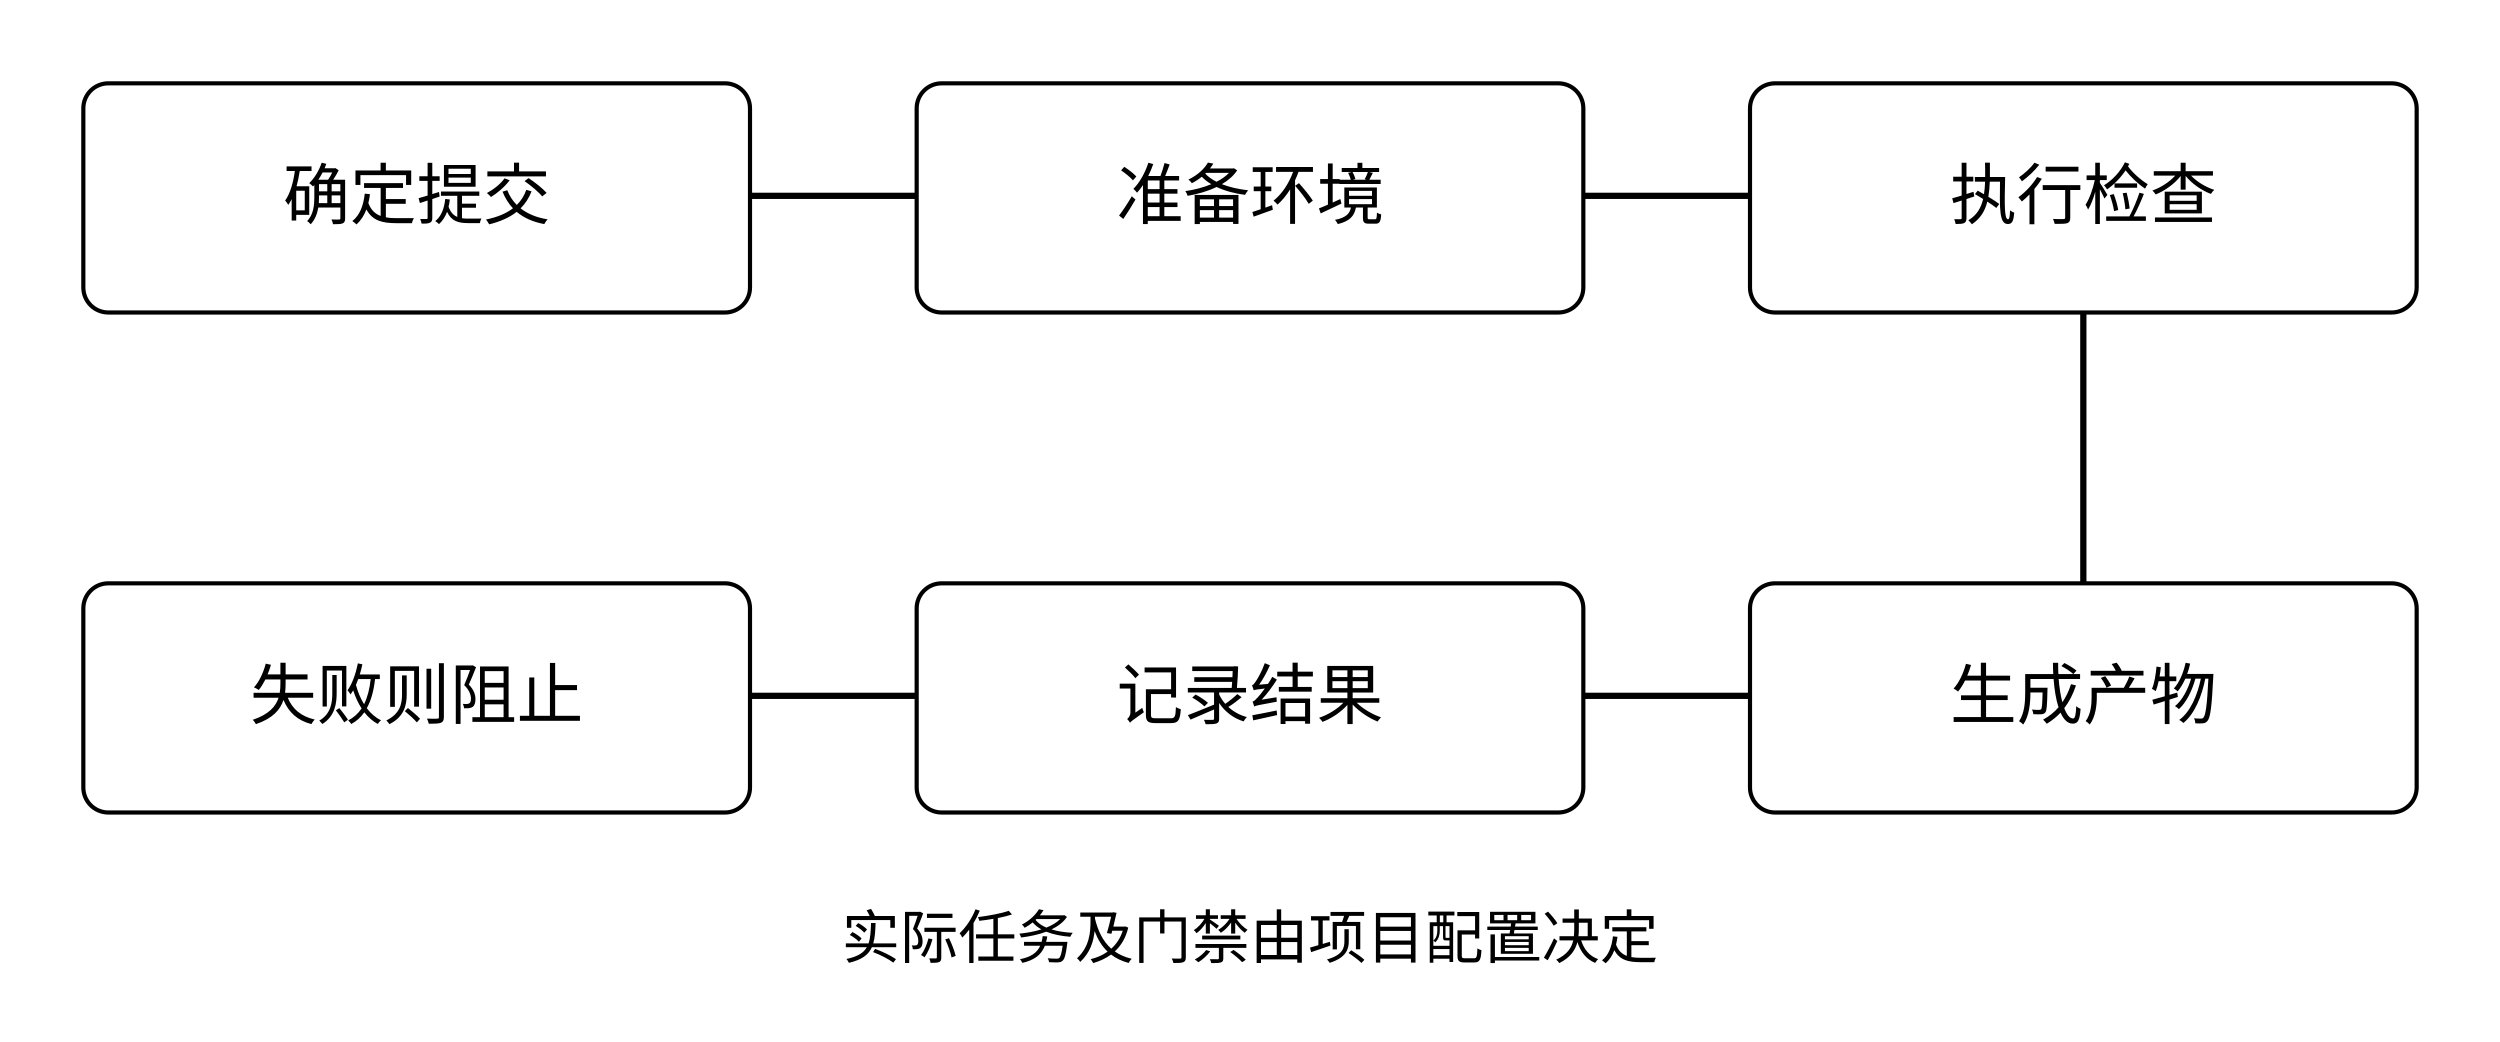
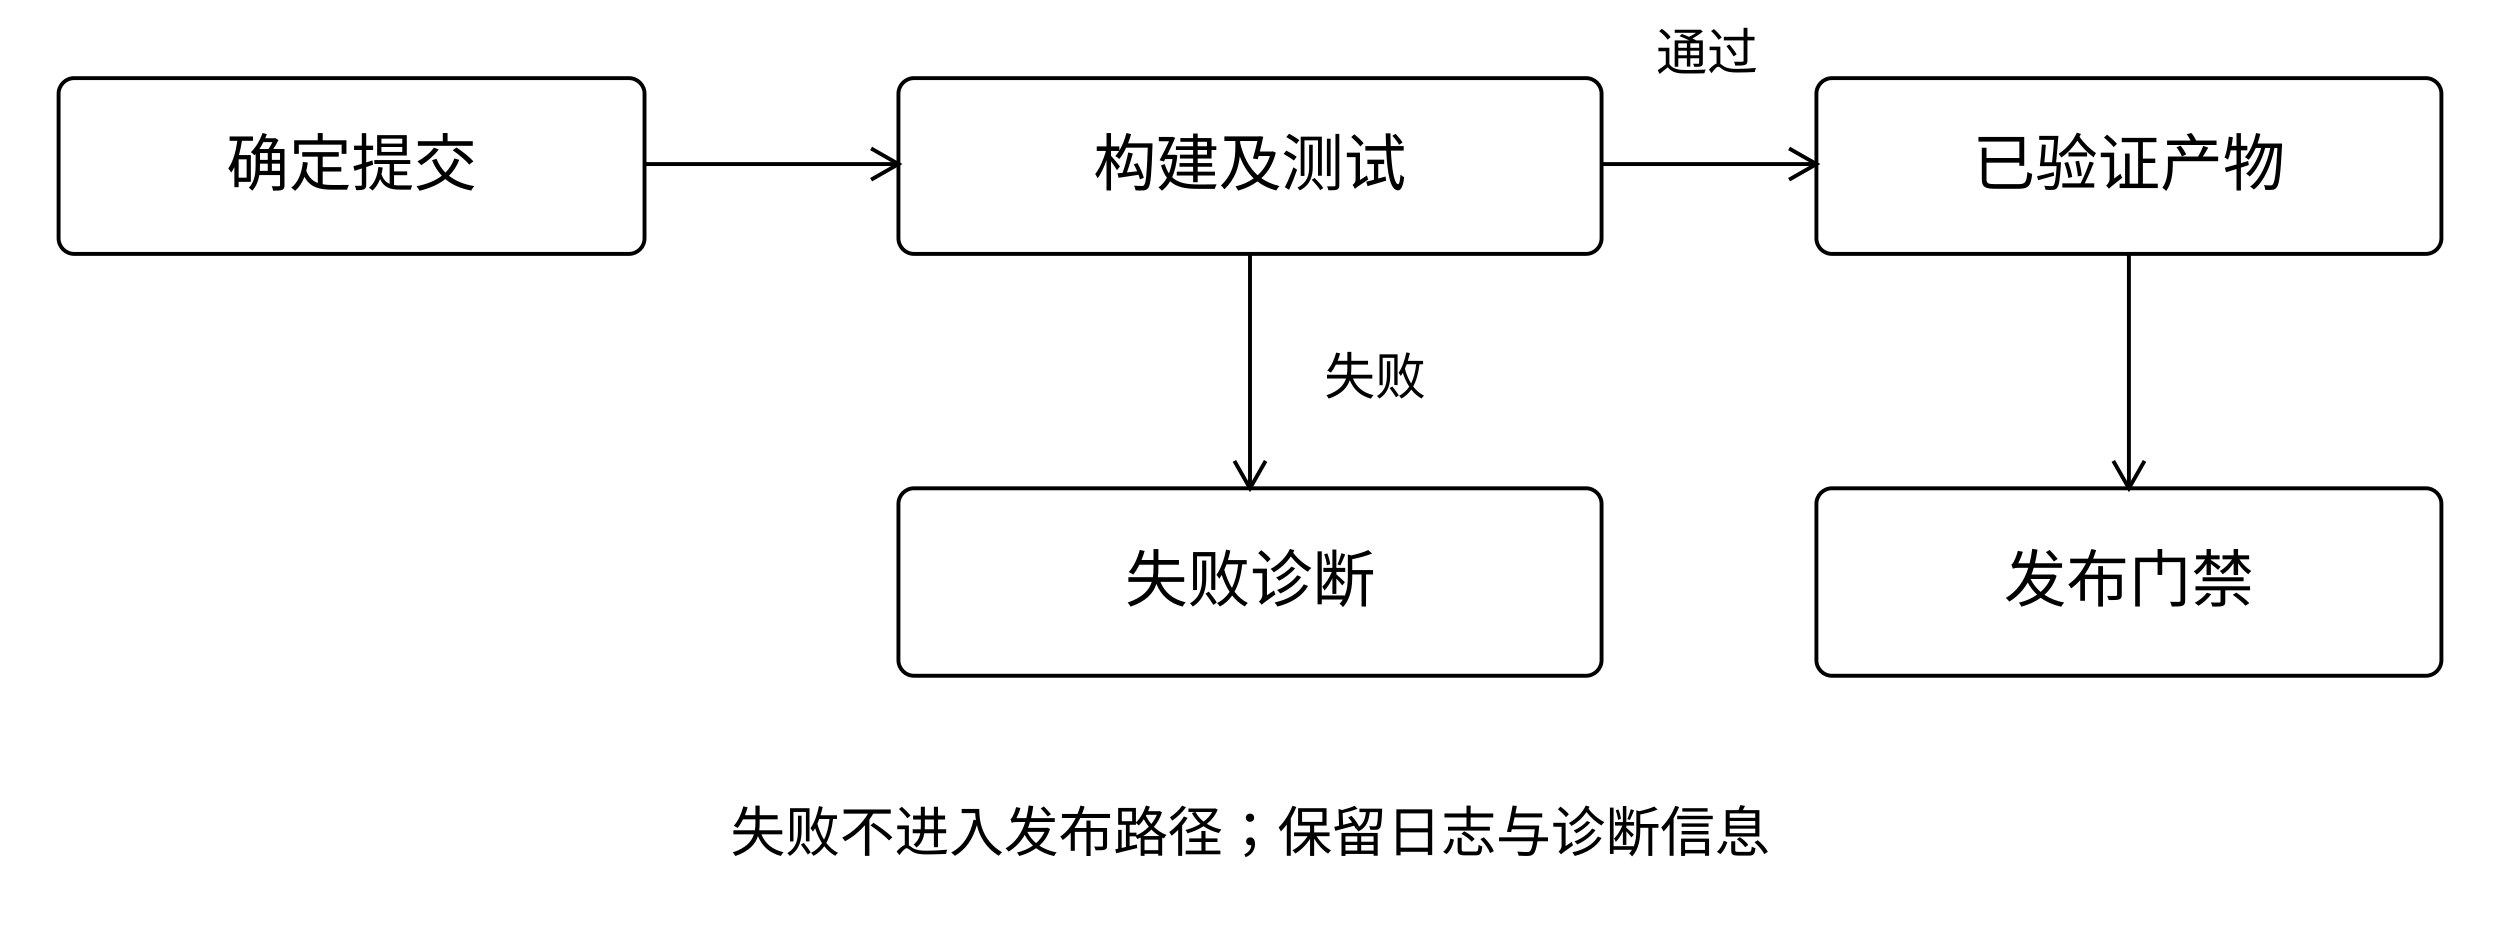
- <svg xmlns="http://www.w3.org/2000/svg" viewBox="0 0 600 250" width="600" height="250">
+ <svg xmlns="http://www.w3.org/2000/svg" viewBox="0 0 640 240" width="640" height="240">
  <g font-family="system-ui,sans-serif" font-size="16" fill="currentColor">
-     <rect x="20" y="20" width="160" height="55" rx="6" fill="none" stroke="currentColor" />
-     <text x="100" y="52.5" text-anchor="middle">确定提交</text>
-     <rect x="220" y="20" width="160" height="55" rx="6" fill="none" stroke="currentColor" />
-     <text x="300" y="52.5" text-anchor="middle">准备环境</text>
-     <rect x="420" y="20" width="160" height="55" rx="6" fill="none" stroke="currentColor" />
-     <text x="500" y="52.5" text-anchor="middle">执行检查</text>
-     <rect x="420" y="140" width="160" height="55" rx="6" fill="none" stroke="currentColor" />
-     <text x="500" y="172.5" text-anchor="middle">生成产物</text>
-     <rect x="220" y="140" width="160" height="55" rx="6" fill="none" stroke="currentColor" />
-     <text x="300" y="172.5" text-anchor="middle">记录结果</text>
-     <rect x="20" y="140" width="160" height="55" rx="6" fill="none" stroke="currentColor" />
-     <text x="100" y="172.5" text-anchor="middle">失败则阻止</text>
-     <path d="M180 47H220M380 47H420M500 75V140M420 167H380M220 167H180" stroke="currentColor" stroke-width="1.5" fill="none" />
-     <text x="300" y="230" text-anchor="middle" font-size="14">实际任务及门禁由项目配置决定</text>
+     <rect x="15" y="20" width="150" height="45" rx="4" stroke="currentColor" fill="none" />
+     <text x="90" y="47.5" text-anchor="middle">确定提交</text>
+     <rect x="230" y="20" width="180" height="45" rx="4" stroke="currentColor" fill="none" />
+     <text x="320" y="47.5" text-anchor="middle">构建及测试</text>
+     <rect x="465" y="20" width="160" height="45" rx="4" stroke="currentColor" fill="none" />
+     <text x="545" y="47.5" text-anchor="middle">已验证产物</text>
+     <path d="M165 42L230 42" stroke="currentColor" fill="none" />
+     <path d="M-7 -4L0 0L-7 4" transform="translate(230 42) rotate(0)" stroke="currentColor" fill="none" />
+     <path d="M410 42L465 42" stroke="currentColor" fill="none" />
+     <path d="M-7 -4L0 0L-7 4" transform="translate(465 42) rotate(0)" stroke="currentColor" fill="none" />
+     <text x="437" y="18" text-anchor="middle" font-size="13">通过</text>
+     <rect x="230" y="125" width="180" height="48" rx="4" stroke="currentColor" fill="none" />
+     <text x="320" y="154" text-anchor="middle">失败诊断</text>
+     <path d="M320 65L320 125" stroke="currentColor" fill="none" />
+     <path d="M-7 -4L0 0L-7 4" transform="translate(320 125) rotate(90)" stroke="currentColor" fill="none" />
+     <text x="352" y="101" text-anchor="middle" font-size="13">失败</text>
+     <rect x="465" y="125" width="160" height="48" rx="4" stroke="currentColor" fill="none" />
+     <text x="545" y="154" text-anchor="middle">发布门禁</text>
+     <path d="M545 65L545 125" stroke="currentColor" fill="none" />
+     <path d="M-7 -4L0 0L-7 4" transform="translate(545 125) rotate(90)" stroke="currentColor" fill="none" />
+     <text x="320" y="218" text-anchor="middle" font-size="14">失败不进入发布路径；保留日志与诊断信息</text>
  </g>
</svg>
